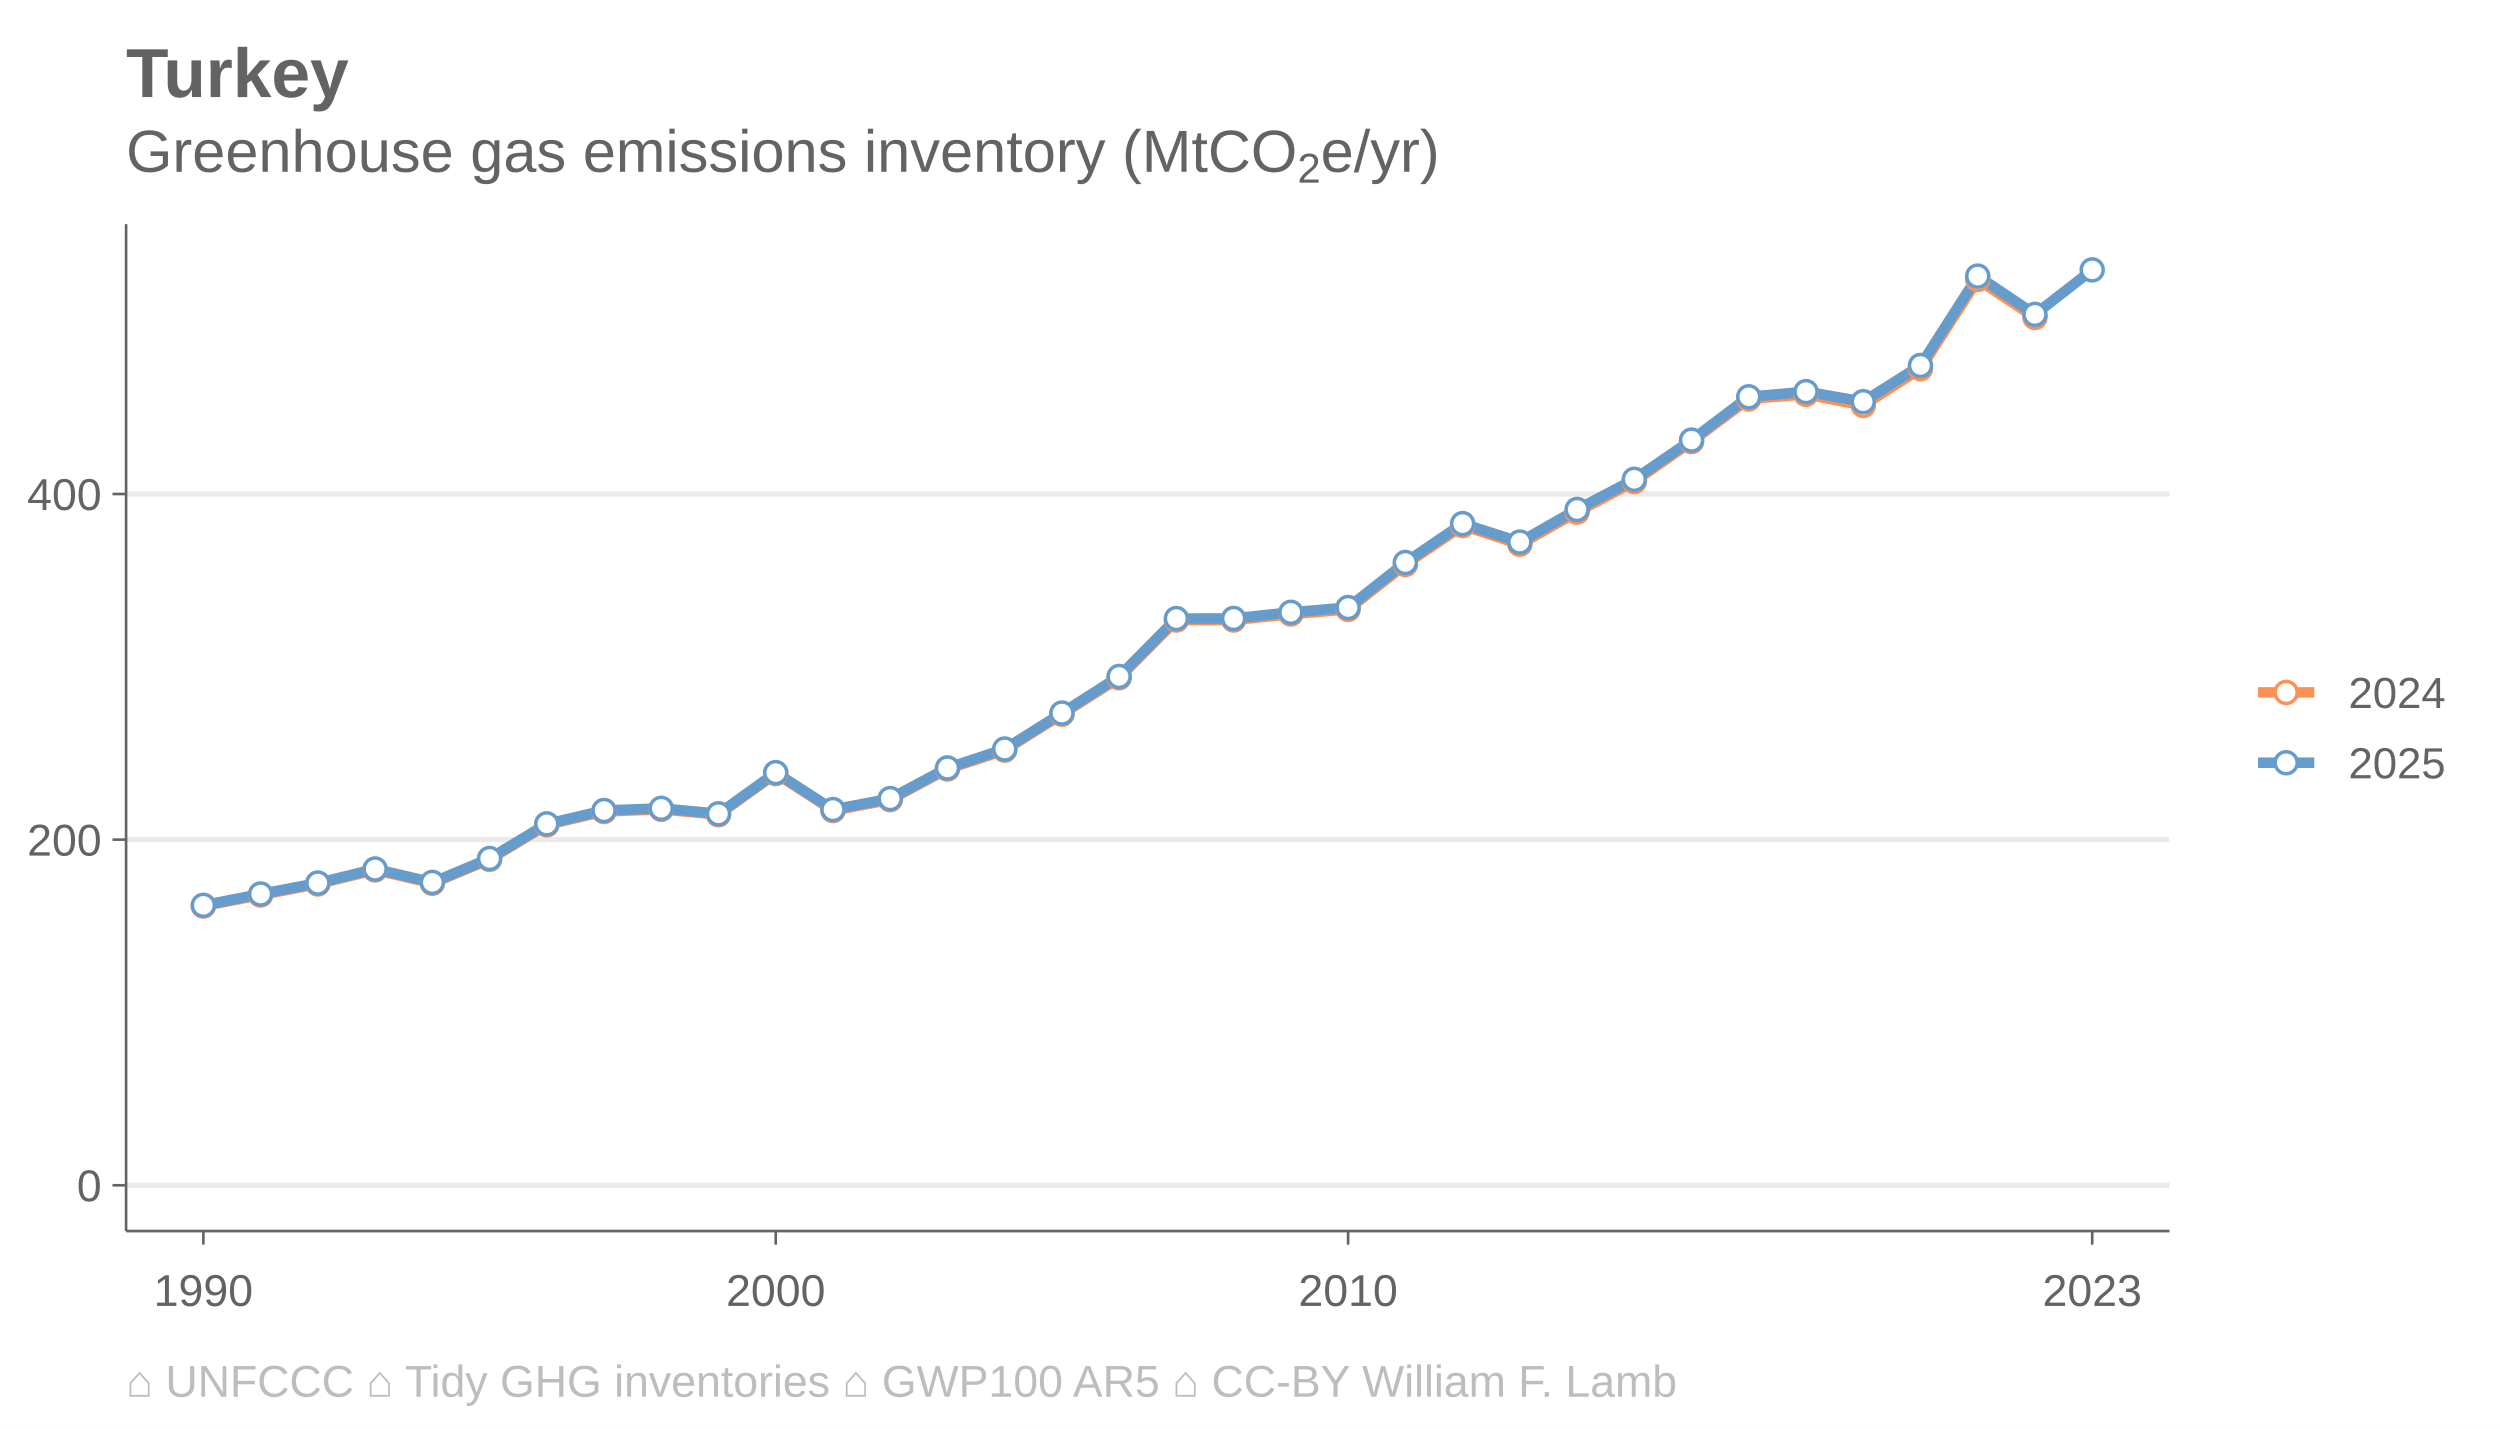
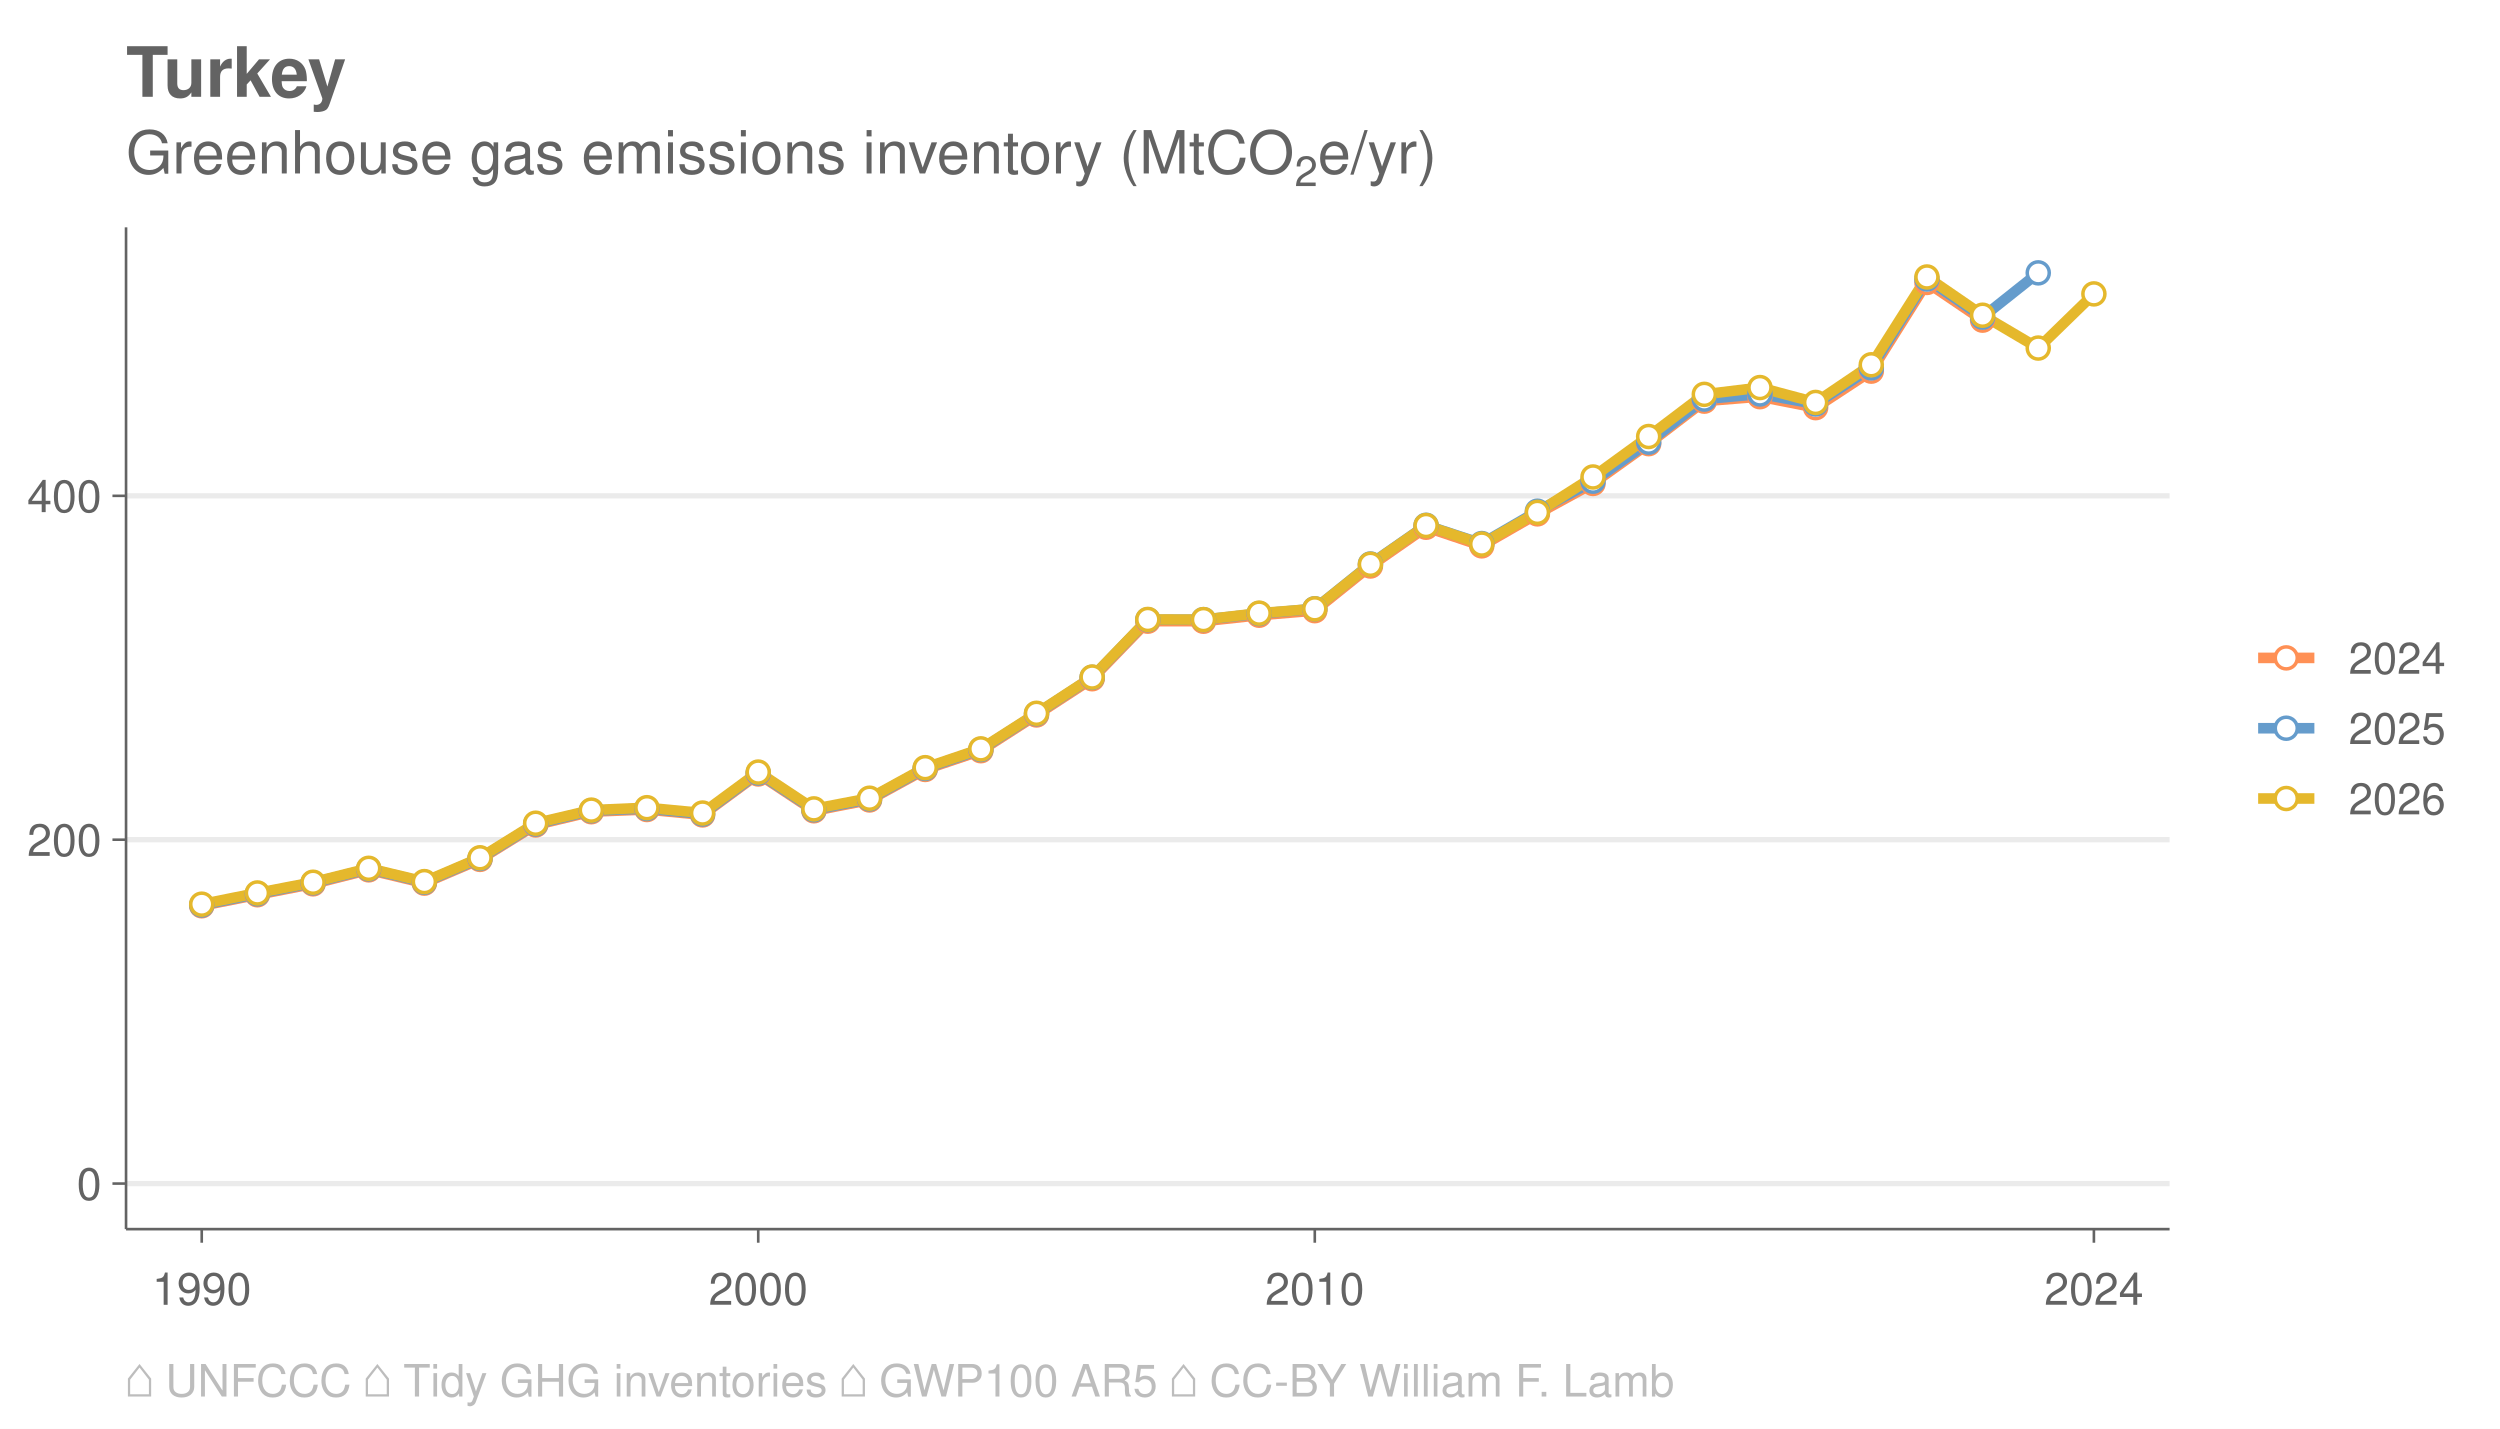
- <svg xmlns="http://www.w3.org/2000/svg" class="svglite" width="504.00pt" height="288.00pt" viewBox="0 0 504.00 288.00">
-   <defs>
-     <style type="text/css">
+ <svg xmlns="http://www.w3.org/2000/svg" width="504.00pt" height="288.00pt" viewBox="0 0 504.00 288.00">
+   <g class="svglite">
+     <defs>
+       <style type="text/css">
    .svglite line, .svglite polyline, .svglite polygon, .svglite path, .svglite rect, .svglite circle {
      fill: none;
      stroke: #000000;
      stroke-linecap: round;
      stroke-linejoin: round;
      stroke-miterlimit: 10.00;
    }
    .svglite text {
      white-space: pre;
    }
+     .svglite g.glyphgroup path {
+       fill: inherit;
+       stroke: none;
+     }
  </style>
-   </defs>
-   <rect width="100%" height="100%" style="stroke: none; fill: #FFFFFF;" />
-   <defs>
-     <clipPath id="cpMC4wMHw1MDQuMDB8MC4wMHwyODguMDA=">
-       <rect x="0.00" y="0.00" width="504.00" height="288.00" />
-     </clipPath>
-   </defs>
-   <g clip-path="url(#cpMC4wMHw1MDQuMDB8MC4wMHwyODguMDA=)">
-     <rect x="0" y="0.00" width="504.00" height="288.00" style="stroke-width: 1.07; stroke: #FFFFFF; fill: #FFFFFF;" />
-   </g>
-   <defs>
-     <clipPath id="cpMjUuNDJ8NDM3LjM3fDQ1LjE5fDI0OC4xOA==">
-       <rect x="25.42" y="45.19" width="411.94" height="202.99" />
-     </clipPath>
-   </defs>
-   <g clip-path="url(#cpMjUuNDJ8NDM3LjM3fDQ1LjE5fDI0OC4xOA==)">
-     <polyline points="25.42,238.95 437.37,238.95 " style="stroke-width: 1.07; stroke: #EBEBEB; stroke-linecap: butt;" />
-     <polyline points="25.42,169.27 437.37,169.27 " style="stroke-width: 1.07; stroke: #EBEBEB; stroke-linecap: butt;" />
-     <polyline points="25.42,99.59 437.37,99.59 " style="stroke-width: 1.07; stroke: #EBEBEB; stroke-linecap: butt;" />
-     <polyline points="41.00,182.66 52.54,180.43 64.08,178.21 75.62,175.38 87.16,178.07 98.70,173.26 110.23,166.29 121.77,163.60 133.31,163.16 144.85,164.25 156.39,155.95 167.93,163.41 179.47,161.22 191.01,155.04 202.55,151.24 214.09,143.99 225.62,136.65 237.16,125.00 248.70,125.00 260.24,123.79 271.78,122.86 283.32,113.80 294.86,105.95 306.40,109.73 317.94,103.24 329.48,97.08 341.02,89.02 352.55,80.41 364.09,79.50 375.63,81.73 387.17,74.32 398.71,56.35 410.25,64.00 " style="stroke-width: 2.13; stroke: #FF9055; stroke-linecap: butt;" />
-     <polyline points="41.00,182.51 52.54,180.23 64.08,178.02 75.62,175.19 87.16,177.89 98.70,173.07 110.23,166.09 121.77,163.40 133.31,162.96 144.85,164.06 156.39,155.76 167.93,163.21 179.47,161.00 191.01,154.82 202.55,151.00 214.09,143.75 225.62,136.37 237.16,124.70 248.70,124.68 260.24,123.44 271.78,122.48 283.32,113.40 294.86,105.56 306.40,109.27 317.94,102.71 329.48,96.63 341.02,88.72 352.55,79.99 364.09,78.95 375.63,80.98 387.17,73.68 398.71,55.66 410.25,63.38 421.79,54.41 " style="stroke-width: 2.13; stroke: #659CCC; stroke-linecap: butt;" />
-     <circle cx="41.00" cy="182.66" r="2.22" style="stroke-width: 0.71; stroke: #FF9055; fill: #FFFFFF;" />
-     <circle cx="41.00" cy="182.51" r="2.22" style="stroke-width: 0.71; stroke: #659CCC; fill: #FFFFFF;" />
-     <circle cx="52.54" cy="180.43" r="2.22" style="stroke-width: 0.71; stroke: #FF9055; fill: #FFFFFF;" />
-     <circle cx="52.54" cy="180.23" r="2.22" style="stroke-width: 0.71; stroke: #659CCC; fill: #FFFFFF;" />
-     <circle cx="64.08" cy="178.21" r="2.22" style="stroke-width: 0.71; stroke: #FF9055; fill: #FFFFFF;" />
-     <circle cx="64.08" cy="178.02" r="2.22" style="stroke-width: 0.71; stroke: #659CCC; fill: #FFFFFF;" />
-     <circle cx="75.62" cy="175.38" r="2.22" style="stroke-width: 0.71; stroke: #FF9055; fill: #FFFFFF;" />
-     <circle cx="75.62" cy="175.19" r="2.22" style="stroke-width: 0.71; stroke: #659CCC; fill: #FFFFFF;" />
-     <circle cx="87.16" cy="178.07" r="2.22" style="stroke-width: 0.71; stroke: #FF9055; fill: #FFFFFF;" />
-     <circle cx="87.16" cy="177.89" r="2.22" style="stroke-width: 0.71; stroke: #659CCC; fill: #FFFFFF;" />
-     <circle cx="98.70" cy="173.26" r="2.22" style="stroke-width: 0.71; stroke: #FF9055; fill: #FFFFFF;" />
-     <circle cx="98.70" cy="173.07" r="2.22" style="stroke-width: 0.71; stroke: #659CCC; fill: #FFFFFF;" />
-     <circle cx="110.23" cy="166.29" r="2.22" style="stroke-width: 0.71; stroke: #FF9055; fill: #FFFFFF;" />
-     <circle cx="110.23" cy="166.09" r="2.22" style="stroke-width: 0.71; stroke: #659CCC; fill: #FFFFFF;" />
-     <circle cx="121.77" cy="163.60" r="2.22" style="stroke-width: 0.71; stroke: #FF9055; fill: #FFFFFF;" />
-     <circle cx="121.77" cy="163.40" r="2.22" style="stroke-width: 0.71; stroke: #659CCC; fill: #FFFFFF;" />
-     <circle cx="133.31" cy="163.16" r="2.22" style="stroke-width: 0.71; stroke: #FF9055; fill: #FFFFFF;" />
-     <circle cx="133.31" cy="162.96" r="2.22" style="stroke-width: 0.71; stroke: #659CCC; fill: #FFFFFF;" />
-     <circle cx="144.85" cy="164.25" r="2.22" style="stroke-width: 0.71; stroke: #FF9055; fill: #FFFFFF;" />
-     <circle cx="144.85" cy="164.06" r="2.22" style="stroke-width: 0.71; stroke: #659CCC; fill: #FFFFFF;" />
-     <circle cx="156.39" cy="155.95" r="2.22" style="stroke-width: 0.71; stroke: #FF9055; fill: #FFFFFF;" />
-     <circle cx="156.39" cy="155.76" r="2.22" style="stroke-width: 0.71; stroke: #659CCC; fill: #FFFFFF;" />
-     <circle cx="167.93" cy="163.41" r="2.22" style="stroke-width: 0.71; stroke: #FF9055; fill: #FFFFFF;" />
-     <circle cx="167.93" cy="163.21" r="2.22" style="stroke-width: 0.71; stroke: #659CCC; fill: #FFFFFF;" />
-     <circle cx="179.47" cy="161.22" r="2.22" style="stroke-width: 0.71; stroke: #FF9055; fill: #FFFFFF;" />
-     <circle cx="179.47" cy="161.00" r="2.22" style="stroke-width: 0.71; stroke: #659CCC; fill: #FFFFFF;" />
-     <circle cx="191.01" cy="155.04" r="2.22" style="stroke-width: 0.71; stroke: #FF9055; fill: #FFFFFF;" />
-     <circle cx="191.01" cy="154.82" r="2.22" style="stroke-width: 0.71; stroke: #659CCC; fill: #FFFFFF;" />
-     <circle cx="202.55" cy="151.24" r="2.22" style="stroke-width: 0.71; stroke: #FF9055; fill: #FFFFFF;" />
-     <circle cx="202.55" cy="151.00" r="2.22" style="stroke-width: 0.71; stroke: #659CCC; fill: #FFFFFF;" />
-     <circle cx="214.09" cy="143.99" r="2.22" style="stroke-width: 0.71; stroke: #FF9055; fill: #FFFFFF;" />
-     <circle cx="214.09" cy="143.75" r="2.22" style="stroke-width: 0.71; stroke: #659CCC; fill: #FFFFFF;" />
-     <circle cx="225.62" cy="136.65" r="2.22" style="stroke-width: 0.71; stroke: #FF9055; fill: #FFFFFF;" />
-     <circle cx="225.62" cy="136.37" r="2.22" style="stroke-width: 0.71; stroke: #659CCC; fill: #FFFFFF;" />
-     <circle cx="237.16" cy="125.00" r="2.22" style="stroke-width: 0.71; stroke: #FF9055; fill: #FFFFFF;" />
-     <circle cx="237.16" cy="124.70" r="2.22" style="stroke-width: 0.71; stroke: #659CCC; fill: #FFFFFF;" />
-     <circle cx="248.70" cy="125.00" r="2.22" style="stroke-width: 0.71; stroke: #FF9055; fill: #FFFFFF;" />
-     <circle cx="248.70" cy="124.68" r="2.22" style="stroke-width: 0.71; stroke: #659CCC; fill: #FFFFFF;" />
-     <circle cx="260.24" cy="123.79" r="2.22" style="stroke-width: 0.71; stroke: #FF9055; fill: #FFFFFF;" />
-     <circle cx="260.24" cy="123.44" r="2.22" style="stroke-width: 0.71; stroke: #659CCC; fill: #FFFFFF;" />
-     <circle cx="271.78" cy="122.86" r="2.22" style="stroke-width: 0.71; stroke: #FF9055; fill: #FFFFFF;" />
-     <circle cx="271.78" cy="122.48" r="2.22" style="stroke-width: 0.71; stroke: #659CCC; fill: #FFFFFF;" />
-     <circle cx="283.32" cy="113.80" r="2.22" style="stroke-width: 0.71; stroke: #FF9055; fill: #FFFFFF;" />
-     <circle cx="283.32" cy="113.40" r="2.22" style="stroke-width: 0.71; stroke: #659CCC; fill: #FFFFFF;" />
-     <circle cx="294.86" cy="105.95" r="2.22" style="stroke-width: 0.71; stroke: #FF9055; fill: #FFFFFF;" />
-     <circle cx="294.86" cy="105.56" r="2.22" style="stroke-width: 0.71; stroke: #659CCC; fill: #FFFFFF;" />
-     <circle cx="306.40" cy="109.73" r="2.22" style="stroke-width: 0.71; stroke: #FF9055; fill: #FFFFFF;" />
-     <circle cx="306.40" cy="109.27" r="2.22" style="stroke-width: 0.71; stroke: #659CCC; fill: #FFFFFF;" />
-     <circle cx="317.94" cy="103.24" r="2.22" style="stroke-width: 0.71; stroke: #FF9055; fill: #FFFFFF;" />
-     <circle cx="317.94" cy="102.71" r="2.22" style="stroke-width: 0.71; stroke: #659CCC; fill: #FFFFFF;" />
-     <circle cx="329.48" cy="97.08" r="2.22" style="stroke-width: 0.71; stroke: #FF9055; fill: #FFFFFF;" />
-     <circle cx="329.48" cy="96.63" r="2.22" style="stroke-width: 0.71; stroke: #659CCC; fill: #FFFFFF;" />
-     <circle cx="341.02" cy="89.02" r="2.22" style="stroke-width: 0.71; stroke: #FF9055; fill: #FFFFFF;" />
-     <circle cx="341.02" cy="88.72" r="2.22" style="stroke-width: 0.71; stroke: #659CCC; fill: #FFFFFF;" />
-     <circle cx="352.55" cy="80.41" r="2.22" style="stroke-width: 0.71; stroke: #FF9055; fill: #FFFFFF;" />
-     <circle cx="352.55" cy="79.99" r="2.22" style="stroke-width: 0.71; stroke: #659CCC; fill: #FFFFFF;" />
-     <circle cx="364.09" cy="79.50" r="2.22" style="stroke-width: 0.71; stroke: #FF9055; fill: #FFFFFF;" />
-     <circle cx="364.09" cy="78.95" r="2.22" style="stroke-width: 0.71; stroke: #659CCC; fill: #FFFFFF;" />
-     <circle cx="375.63" cy="81.73" r="2.22" style="stroke-width: 0.71; stroke: #FF9055; fill: #FFFFFF;" />
-     <circle cx="375.63" cy="80.98" r="2.22" style="stroke-width: 0.71; stroke: #659CCC; fill: #FFFFFF;" />
-     <circle cx="387.17" cy="74.32" r="2.22" style="stroke-width: 0.71; stroke: #FF9055; fill: #FFFFFF;" />
-     <circle cx="387.17" cy="73.68" r="2.22" style="stroke-width: 0.71; stroke: #659CCC; fill: #FFFFFF;" />
-     <circle cx="398.71" cy="56.35" r="2.22" style="stroke-width: 0.71; stroke: #FF9055; fill: #FFFFFF;" />
-     <circle cx="398.71" cy="55.66" r="2.22" style="stroke-width: 0.71; stroke: #659CCC; fill: #FFFFFF;" />
-     <circle cx="410.25" cy="64.00" r="2.22" style="stroke-width: 0.71; stroke: #FF9055; fill: #FFFFFF;" />
-     <circle cx="410.25" cy="63.38" r="2.22" style="stroke-width: 0.71; stroke: #659CCC; fill: #FFFFFF;" />
-     <circle cx="421.79" cy="54.41" r="2.22" style="stroke-width: 0.71; stroke: #659CCC; fill: #FFFFFF;" />
-   </g>
-   <g clip-path="url(#cpMC4wMHw1MDQuMDB8MC4wMHwyODguMDA=)">
-     <polyline points="25.42,248.18 25.42,45.19 " style="stroke-width: 0.53; stroke: #636363; stroke-linecap: butt;" />
-     <text x="20.49" y="242.17" text-anchor="end" style="font-size: 9.00px;fill: #636363; font-family: &quot;Arial&quot;;" textLength="5.00px" lengthAdjust="spacingAndGlyphs">0</text>
-     <text x="20.49" y="172.49" text-anchor="end" style="font-size: 9.00px;fill: #636363; font-family: &quot;Arial&quot;;" textLength="15.01px" lengthAdjust="spacingAndGlyphs">200</text>
-     <text x="20.49" y="102.81" text-anchor="end" style="font-size: 9.00px;fill: #636363; font-family: &quot;Arial&quot;;" textLength="15.01px" lengthAdjust="spacingAndGlyphs">400</text>
-     <polyline points="22.68,238.95 25.42,238.95 " style="stroke-width: 0.53; stroke: #636363; stroke-linecap: butt;" />
-     <polyline points="22.68,169.27 25.42,169.27 " style="stroke-width: 0.53; stroke: #636363; stroke-linecap: butt;" />
-     <polyline points="22.68,99.59 25.42,99.59 " style="stroke-width: 0.53; stroke: #636363; stroke-linecap: butt;" />
-     <polyline points="25.42,248.18 437.37,248.18 " style="stroke-width: 0.53; stroke: #636363; stroke-linecap: butt;" />
-     <polyline points="41.00,250.92 41.00,248.18 " style="stroke-width: 0.53; stroke: #636363; stroke-linecap: butt;" />
-     <polyline points="156.39,250.92 156.39,248.18 " style="stroke-width: 0.53; stroke: #636363; stroke-linecap: butt;" />
-     <polyline points="271.78,250.92 271.78,248.18 " style="stroke-width: 0.53; stroke: #636363; stroke-linecap: butt;" />
-     <polyline points="421.79,250.92 421.79,248.18 " style="stroke-width: 0.53; stroke: #636363; stroke-linecap: butt;" />
-     <text x="41.00" y="263.28" text-anchor="middle" style="font-size: 9.00px;fill: #636363; font-family: &quot;Arial&quot;;" textLength="20.02px" lengthAdjust="spacingAndGlyphs">1990</text>
-     <text x="156.39" y="263.28" text-anchor="middle" style="font-size: 9.00px;fill: #636363; font-family: &quot;Arial&quot;;" textLength="20.02px" lengthAdjust="spacingAndGlyphs">2000</text>
-     <text x="271.78" y="263.28" text-anchor="middle" style="font-size: 9.00px;fill: #636363; font-family: &quot;Arial&quot;;" textLength="20.02px" lengthAdjust="spacingAndGlyphs">2010</text>
-     <text x="421.79" y="263.28" text-anchor="middle" style="font-size: 9.00px;fill: #636363; font-family: &quot;Arial&quot;;" textLength="20.02px" lengthAdjust="spacingAndGlyphs">2023</text>
-     <rect x="448.32" y="127.03" width="50.20" height="39.31" style="stroke-width: 1.07; stroke: none; fill: #FFFFFF;" />
-     <line x1="455.22" y1="139.59" x2="466.56" y2="139.59" style="stroke-width: 2.13; stroke: #FF9055; stroke-linecap: butt;" />
-     <circle cx="460.89" cy="139.59" r="2.22" style="stroke-width: 0.71; stroke: #FF9055; fill: #FFFFFF;" />
-     <line x1="455.22" y1="153.77" x2="466.56" y2="153.77" style="stroke-width: 2.13; stroke: #659CCC; stroke-linecap: butt;" />
-     <circle cx="460.89" cy="153.77" r="2.22" style="stroke-width: 0.71; stroke: #659CCC; fill: #FFFFFF;" />
-     <text x="473.46" y="142.74" style="font-size: 8.80px;fill: #636363; font-family: &quot;Arial&quot;;" textLength="19.58px" lengthAdjust="spacingAndGlyphs">2024</text>
-     <text x="473.46" y="156.92" style="font-size: 8.80px;fill: #636363; font-family: &quot;Arial&quot;;" textLength="19.58px" lengthAdjust="spacingAndGlyphs">2025</text>
-     <text x="25.42" y="34.64" style="font-size: 12.00px;fill: #636363; font-family: &quot;Arial&quot;;" textLength="236.15px" lengthAdjust="spacingAndGlyphs">Greenhouse gas emissions inventory (MtCO</text>
-     <text x="261.58" y="36.82" style="font-size: 8.40px;fill: #636363; font-family: &quot;Arial&quot;;" textLength="4.67px" lengthAdjust="spacingAndGlyphs">2</text>
-     <text x="266.24" y="34.64" style="font-size: 12.00px;fill: #636363; font-family: &quot;Arial&quot;;" textLength="24.00px" lengthAdjust="spacingAndGlyphs">e/yr)</text>
-     <text x="25.42" y="19.57" style="font-size: 14.00px; font-weight: bold;fill: #636363; font-family: &quot;Arial&quot;;" textLength="44.86px" lengthAdjust="spacingAndGlyphs">Turkey</text>
-     <text x="25.42" y="281.58" style="font-size: 9.00px;fill: #BDBDBD; font-family: &quot;Arial&quot;;" textLength="327.62px" lengthAdjust="spacingAndGlyphs">⌂ UNFCCC   ⌂ Tidy GHG inventories   ⌂ GWP100 AR5   ⌂ CC-BY William F. Lamb</text>
+     </defs>
+     <rect width="100%" height="100%" style="stroke: none; fill: #FFFFFF;" />
+     <defs>
+       <clipPath id="cpMC4wMHw1MDQuMDB8MC4wMHwyODguMDA=">
+         <rect x="0.00" y="0.00" width="504.00" height="288.00" />
+       </clipPath>
+     </defs>
+     <g clip-path="url(#cpMC4wMHw1MDQuMDB8MC4wMHwyODguMDA=)">
+       <rect x="0" y="0.00" width="504.00" height="288.00" style="stroke-width: 1.07; stroke: #FFFFFF; fill: #FFFFFF;" />
+     </g>
+     <defs>
+       <clipPath id="cpMjUuNDF8NDM3LjM5fDQ1LjgzfDI0Ny43OQ==">
+         <rect x="25.41" y="45.83" width="411.98" height="201.96" />
+       </clipPath>
+     </defs>
+     <g clip-path="url(#cpMjUuNDF8NDM3LjM5fDQ1LjgzfDI0Ny43OQ==)">
+       <polyline points="25.41,238.61 437.39,238.61 " style="stroke-width: 1.07; stroke: #EBEBEB; stroke-linecap: butt;" />
+       <polyline points="25.41,169.28 437.39,169.28 " style="stroke-width: 1.07; stroke: #EBEBEB; stroke-linecap: butt;" />
+       <polyline points="25.41,99.96 437.39,99.96 " style="stroke-width: 1.07; stroke: #EBEBEB; stroke-linecap: butt;" />
+       <polyline points="40.67,182.60 51.89,180.38 63.11,178.18 74.33,175.36 85.55,178.04 96.77,173.25 107.99,166.31 119.21,163.64 130.42,163.20 141.64,164.29 152.86,156.03 164.08,163.45 175.30,161.27 186.52,155.12 197.74,151.34 208.96,144.13 220.18,136.83 231.40,125.23 242.62,125.24 253.84,124.03 265.06,123.11 276.28,114.10 287.50,106.29 298.72,110.04 309.94,103.59 321.15,97.46 332.37,89.44 343.59,80.87 354.81,79.97 366.03,82.18 377.25,74.82 388.47,56.94 399.69,64.54 " style="stroke-width: 2.13; stroke: #FF9055; stroke-linecap: butt;" />
+       <polyline points="40.67,182.45 51.89,180.19 63.11,177.98 74.33,175.17 85.55,177.86 96.77,173.06 107.99,166.12 119.21,163.44 130.42,163.00 141.64,164.10 152.86,155.84 164.08,163.25 175.30,161.06 186.52,154.91 197.74,151.10 208.96,143.89 220.18,136.55 231.40,124.94 242.62,124.92 253.84,123.69 265.06,122.73 276.28,113.70 287.50,105.90 298.72,109.58 309.94,103.06 321.15,97.01 332.37,89.14 343.59,80.46 354.81,79.42 366.03,81.44 377.25,74.17 388.47,56.25 399.69,63.93 410.91,55.01 " style="stroke-width: 2.13; stroke: #659CCC; stroke-linecap: butt;" />
+       <polyline points="40.67,182.28 51.89,180.02 63.11,177.86 74.33,175.05 85.55,177.73 96.77,172.93 107.99,165.96 119.21,163.32 130.42,162.83 141.64,163.91 152.86,155.65 164.08,163.07 175.30,160.92 186.52,154.76 197.74,150.97 208.96,143.80 220.18,136.49 231.40,124.88 242.62,124.91 253.84,123.61 265.06,122.74 276.28,113.76 287.50,105.94 298.72,109.69 309.94,103.29 321.15,96.16 332.37,88.00 343.59,79.50 354.81,78.13 366.03,81.13 377.25,73.54 388.47,55.84 399.69,63.55 410.91,70.17 422.13,59.25 " style="stroke-width: 2.13; stroke: #E5B82C; stroke-linecap: butt;" />
+       <circle cx="40.67" cy="182.60" r="2.22" style="stroke-width: 0.71; stroke: #FF9055; fill: #FFFFFF;" />
+       <circle cx="40.67" cy="182.45" r="2.22" style="stroke-width: 0.71; stroke: #659CCC; fill: #FFFFFF;" />
+       <circle cx="40.67" cy="182.28" r="2.22" style="stroke-width: 0.71; stroke: #E5B82C; fill: #FFFFFF;" />
+       <circle cx="51.89" cy="180.38" r="2.22" style="stroke-width: 0.71; stroke: #FF9055; fill: #FFFFFF;" />
+       <circle cx="51.89" cy="180.19" r="2.22" style="stroke-width: 0.71; stroke: #659CCC; fill: #FFFFFF;" />
+       <circle cx="51.89" cy="180.02" r="2.22" style="stroke-width: 0.71; stroke: #E5B82C; fill: #FFFFFF;" />
+       <circle cx="63.11" cy="178.18" r="2.22" style="stroke-width: 0.71; stroke: #FF9055; fill: #FFFFFF;" />
+       <circle cx="63.11" cy="177.98" r="2.22" style="stroke-width: 0.71; stroke: #659CCC; fill: #FFFFFF;" />
+       <circle cx="63.11" cy="177.86" r="2.22" style="stroke-width: 0.71; stroke: #E5B82C; fill: #FFFFFF;" />
+       <circle cx="74.33" cy="175.36" r="2.22" style="stroke-width: 0.71; stroke: #FF9055; fill: #FFFFFF;" />
+       <circle cx="74.33" cy="175.17" r="2.22" style="stroke-width: 0.71; stroke: #659CCC; fill: #FFFFFF;" />
+       <circle cx="74.33" cy="175.05" r="2.22" style="stroke-width: 0.71; stroke: #E5B82C; fill: #FFFFFF;" />
+       <circle cx="85.55" cy="178.04" r="2.22" style="stroke-width: 0.71; stroke: #FF9055; fill: #FFFFFF;" />
+       <circle cx="85.55" cy="177.86" r="2.22" style="stroke-width: 0.71; stroke: #659CCC; fill: #FFFFFF;" />
+       <circle cx="85.55" cy="177.73" r="2.22" style="stroke-width: 0.71; stroke: #E5B82C; fill: #FFFFFF;" />
+       <circle cx="96.77" cy="173.25" r="2.22" style="stroke-width: 0.71; stroke: #FF9055; fill: #FFFFFF;" />
+       <circle cx="96.77" cy="173.06" r="2.22" style="stroke-width: 0.71; stroke: #659CCC; fill: #FFFFFF;" />
+       <circle cx="96.77" cy="172.93" r="2.22" style="stroke-width: 0.71; stroke: #E5B82C; fill: #FFFFFF;" />
+       <circle cx="107.99" cy="166.31" r="2.22" style="stroke-width: 0.71; stroke: #FF9055; fill: #FFFFFF;" />
+       <circle cx="107.99" cy="166.12" r="2.22" style="stroke-width: 0.71; stroke: #659CCC; fill: #FFFFFF;" />
+       <circle cx="107.99" cy="165.96" r="2.22" style="stroke-width: 0.71; stroke: #E5B82C; fill: #FFFFFF;" />
+       <circle cx="119.21" cy="163.64" r="2.22" style="stroke-width: 0.71; stroke: #FF9055; fill: #FFFFFF;" />
+       <circle cx="119.21" cy="163.44" r="2.22" style="stroke-width: 0.71; stroke: #659CCC; fill: #FFFFFF;" />
+       <circle cx="119.21" cy="163.32" r="2.22" style="stroke-width: 0.71; stroke: #E5B82C; fill: #FFFFFF;" />
+       <circle cx="130.42" cy="163.20" r="2.22" style="stroke-width: 0.71; stroke: #FF9055; fill: #FFFFFF;" />
+       <circle cx="130.42" cy="163.00" r="2.22" style="stroke-width: 0.71; stroke: #659CCC; fill: #FFFFFF;" />
+       <circle cx="130.42" cy="162.83" r="2.22" style="stroke-width: 0.71; stroke: #E5B82C; fill: #FFFFFF;" />
+       <circle cx="141.64" cy="164.29" r="2.22" style="stroke-width: 0.71; stroke: #FF9055; fill: #FFFFFF;" />
+       <circle cx="141.64" cy="164.10" r="2.22" style="stroke-width: 0.71; stroke: #659CCC; fill: #FFFFFF;" />
+       <circle cx="141.64" cy="163.91" r="2.22" style="stroke-width: 0.71; stroke: #E5B82C; fill: #FFFFFF;" />
+       <circle cx="152.86" cy="156.03" r="2.22" style="stroke-width: 0.71; stroke: #FF9055; fill: #FFFFFF;" />
+       <circle cx="152.86" cy="155.84" r="2.22" style="stroke-width: 0.71; stroke: #659CCC; fill: #FFFFFF;" />
+       <circle cx="152.86" cy="155.65" r="2.22" style="stroke-width: 0.71; stroke: #E5B82C; fill: #FFFFFF;" />
+       <circle cx="164.08" cy="163.45" r="2.22" style="stroke-width: 0.71; stroke: #FF9055; fill: #FFFFFF;" />
+       <circle cx="164.08" cy="163.25" r="2.22" style="stroke-width: 0.71; stroke: #659CCC; fill: #FFFFFF;" />
+       <circle cx="164.08" cy="163.07" r="2.22" style="stroke-width: 0.71; stroke: #E5B82C; fill: #FFFFFF;" />
+       <circle cx="175.30" cy="161.27" r="2.22" style="stroke-width: 0.71; stroke: #FF9055; fill: #FFFFFF;" />
+       <circle cx="175.30" cy="161.06" r="2.22" style="stroke-width: 0.71; stroke: #659CCC; fill: #FFFFFF;" />
+       <circle cx="175.30" cy="160.92" r="2.22" style="stroke-width: 0.71; stroke: #E5B82C; fill: #FFFFFF;" />
+       <circle cx="186.52" cy="155.12" r="2.22" style="stroke-width: 0.71; stroke: #FF9055; fill: #FFFFFF;" />
+       <circle cx="186.52" cy="154.91" r="2.22" style="stroke-width: 0.71; stroke: #659CCC; fill: #FFFFFF;" />
+       <circle cx="186.52" cy="154.76" r="2.22" style="stroke-width: 0.71; stroke: #E5B82C; fill: #FFFFFF;" />
+       <circle cx="197.74" cy="151.34" r="2.22" style="stroke-width: 0.71; stroke: #FF9055; fill: #FFFFFF;" />
+       <circle cx="197.74" cy="151.10" r="2.22" style="stroke-width: 0.71; stroke: #659CCC; fill: #FFFFFF;" />
+       <circle cx="197.74" cy="150.97" r="2.22" style="stroke-width: 0.71; stroke: #E5B82C; fill: #FFFFFF;" />
+       <circle cx="208.96" cy="144.13" r="2.22" style="stroke-width: 0.71; stroke: #FF9055; fill: #FFFFFF;" />
+       <circle cx="208.96" cy="143.89" r="2.22" style="stroke-width: 0.71; stroke: #659CCC; fill: #FFFFFF;" />
+       <circle cx="208.96" cy="143.80" r="2.22" style="stroke-width: 0.71; stroke: #E5B82C; fill: #FFFFFF;" />
+       <circle cx="220.18" cy="136.83" r="2.22" style="stroke-width: 0.71; stroke: #FF9055; fill: #FFFFFF;" />
+       <circle cx="220.18" cy="136.55" r="2.22" style="stroke-width: 0.71; stroke: #659CCC; fill: #FFFFFF;" />
+       <circle cx="220.18" cy="136.49" r="2.22" style="stroke-width: 0.71; stroke: #E5B82C; fill: #FFFFFF;" />
+       <circle cx="231.40" cy="125.23" r="2.22" style="stroke-width: 0.71; stroke: #FF9055; fill: #FFFFFF;" />
+       <circle cx="231.40" cy="124.94" r="2.22" style="stroke-width: 0.71; stroke: #659CCC; fill: #FFFFFF;" />
+       <circle cx="231.40" cy="124.88" r="2.22" style="stroke-width: 0.71; stroke: #E5B82C; fill: #FFFFFF;" />
+       <circle cx="242.62" cy="125.24" r="2.22" style="stroke-width: 0.71; stroke: #FF9055; fill: #FFFFFF;" />
+       <circle cx="242.62" cy="124.92" r="2.22" style="stroke-width: 0.71; stroke: #659CCC; fill: #FFFFFF;" />
+       <circle cx="242.62" cy="124.91" r="2.22" style="stroke-width: 0.71; stroke: #E5B82C; fill: #FFFFFF;" />
+       <circle cx="253.84" cy="124.03" r="2.22" style="stroke-width: 0.71; stroke: #FF9055; fill: #FFFFFF;" />
+       <circle cx="253.84" cy="123.69" r="2.22" style="stroke-width: 0.71; stroke: #659CCC; fill: #FFFFFF;" />
+       <circle cx="253.84" cy="123.61" r="2.22" style="stroke-width: 0.71; stroke: #E5B82C; fill: #FFFFFF;" />
+       <circle cx="265.06" cy="123.11" r="2.22" style="stroke-width: 0.71; stroke: #FF9055; fill: #FFFFFF;" />
+       <circle cx="265.06" cy="122.73" r="2.22" style="stroke-width: 0.71; stroke: #659CCC; fill: #FFFFFF;" />
+       <circle cx="265.06" cy="122.74" r="2.22" style="stroke-width: 0.71; stroke: #E5B82C; fill: #FFFFFF;" />
+       <circle cx="276.28" cy="114.10" r="2.22" style="stroke-width: 0.71; stroke: #FF9055; fill: #FFFFFF;" />
+       <circle cx="276.28" cy="113.70" r="2.22" style="stroke-width: 0.71; stroke: #659CCC; fill: #FFFFFF;" />
+       <circle cx="276.28" cy="113.76" r="2.22" style="stroke-width: 0.71; stroke: #E5B82C; fill: #FFFFFF;" />
+       <circle cx="287.50" cy="106.29" r="2.22" style="stroke-width: 0.71; stroke: #FF9055; fill: #FFFFFF;" />
+       <circle cx="287.50" cy="105.90" r="2.22" style="stroke-width: 0.71; stroke: #659CCC; fill: #FFFFFF;" />
+       <circle cx="287.50" cy="105.94" r="2.22" style="stroke-width: 0.71; stroke: #E5B82C; fill: #FFFFFF;" />
+       <circle cx="298.72" cy="110.04" r="2.22" style="stroke-width: 0.71; stroke: #FF9055; fill: #FFFFFF;" />
+       <circle cx="298.72" cy="109.58" r="2.22" style="stroke-width: 0.71; stroke: #659CCC; fill: #FFFFFF;" />
+       <circle cx="298.72" cy="109.69" r="2.22" style="stroke-width: 0.71; stroke: #E5B82C; fill: #FFFFFF;" />
+       <circle cx="309.94" cy="103.59" r="2.22" style="stroke-width: 0.71; stroke: #FF9055; fill: #FFFFFF;" />
+       <circle cx="309.94" cy="103.06" r="2.22" style="stroke-width: 0.71; stroke: #659CCC; fill: #FFFFFF;" />
+       <circle cx="309.94" cy="103.29" r="2.22" style="stroke-width: 0.71; stroke: #E5B82C; fill: #FFFFFF;" />
+       <circle cx="321.15" cy="97.46" r="2.22" style="stroke-width: 0.71; stroke: #FF9055; fill: #FFFFFF;" />
+       <circle cx="321.15" cy="97.01" r="2.22" style="stroke-width: 0.71; stroke: #659CCC; fill: #FFFFFF;" />
+       <circle cx="321.15" cy="96.16" r="2.22" style="stroke-width: 0.71; stroke: #E5B82C; fill: #FFFFFF;" />
+       <circle cx="332.37" cy="89.44" r="2.22" style="stroke-width: 0.71; stroke: #FF9055; fill: #FFFFFF;" />
+       <circle cx="332.37" cy="89.14" r="2.22" style="stroke-width: 0.71; stroke: #659CCC; fill: #FFFFFF;" />
+       <circle cx="332.37" cy="88.00" r="2.22" style="stroke-width: 0.71; stroke: #E5B82C; fill: #FFFFFF;" />
+       <circle cx="343.59" cy="80.87" r="2.22" style="stroke-width: 0.71; stroke: #FF9055; fill: #FFFFFF;" />
+       <circle cx="343.59" cy="80.46" r="2.22" style="stroke-width: 0.71; stroke: #659CCC; fill: #FFFFFF;" />
+       <circle cx="343.59" cy="79.50" r="2.22" style="stroke-width: 0.71; stroke: #E5B82C; fill: #FFFFFF;" />
+       <circle cx="354.81" cy="79.97" r="2.22" style="stroke-width: 0.71; stroke: #FF9055; fill: #FFFFFF;" />
+       <circle cx="354.81" cy="79.42" r="2.22" style="stroke-width: 0.71; stroke: #659CCC; fill: #FFFFFF;" />
+       <circle cx="354.81" cy="78.13" r="2.22" style="stroke-width: 0.71; stroke: #E5B82C; fill: #FFFFFF;" />
+       <circle cx="366.03" cy="82.18" r="2.22" style="stroke-width: 0.71; stroke: #FF9055; fill: #FFFFFF;" />
+       <circle cx="366.03" cy="81.44" r="2.22" style="stroke-width: 0.71; stroke: #659CCC; fill: #FFFFFF;" />
+       <circle cx="366.03" cy="81.13" r="2.22" style="stroke-width: 0.71; stroke: #E5B82C; fill: #FFFFFF;" />
+       <circle cx="377.25" cy="74.82" r="2.22" style="stroke-width: 0.71; stroke: #FF9055; fill: #FFFFFF;" />
+       <circle cx="377.25" cy="74.17" r="2.22" style="stroke-width: 0.71; stroke: #659CCC; fill: #FFFFFF;" />
+       <circle cx="377.25" cy="73.54" r="2.22" style="stroke-width: 0.71; stroke: #E5B82C; fill: #FFFFFF;" />
+       <circle cx="388.47" cy="56.94" r="2.22" style="stroke-width: 0.71; stroke: #FF9055; fill: #FFFFFF;" />
+       <circle cx="388.47" cy="56.25" r="2.22" style="stroke-width: 0.71; stroke: #659CCC; fill: #FFFFFF;" />
+       <circle cx="388.47" cy="55.84" r="2.22" style="stroke-width: 0.71; stroke: #E5B82C; fill: #FFFFFF;" />
+       <circle cx="399.69" cy="64.54" r="2.22" style="stroke-width: 0.71; stroke: #FF9055; fill: #FFFFFF;" />
+       <circle cx="399.69" cy="63.93" r="2.22" style="stroke-width: 0.71; stroke: #659CCC; fill: #FFFFFF;" />
+       <circle cx="399.69" cy="63.55" r="2.22" style="stroke-width: 0.71; stroke: #E5B82C; fill: #FFFFFF;" />
+       <circle cx="410.91" cy="55.01" r="2.22" style="stroke-width: 0.71; stroke: #659CCC; fill: #FFFFFF;" />
+       <circle cx="410.91" cy="70.17" r="2.22" style="stroke-width: 0.71; stroke: #E5B82C; fill: #FFFFFF;" />
+       <circle cx="422.13" cy="59.25" r="2.22" style="stroke-width: 0.71; stroke: #E5B82C; fill: #FFFFFF;" />
+     </g>
+     <g clip-path="url(#cpMC4wMHw1MDQuMDB8MC4wMHwyODguMDA=)">
+       <polyline points="25.41,247.79 25.41,45.83 " style="stroke-width: 0.53; stroke: #636363; stroke-linecap: butt;" />
+       <text x="20.48" y="241.89" text-anchor="end" style="font-size: 9.00px;fill: #636363; font-family: &quot;Nimbus Sans&quot;;" textLength="5.00px" lengthAdjust="spacingAndGlyphs">0</text>
+       <text x="20.48" y="172.56" text-anchor="end" style="font-size: 9.00px;fill: #636363; font-family: &quot;Nimbus Sans&quot;;" textLength="15.00px" lengthAdjust="spacingAndGlyphs">200</text>
+       <text x="20.48" y="103.24" text-anchor="end" style="font-size: 9.00px;fill: #636363; font-family: &quot;Nimbus Sans&quot;;" textLength="15.00px" lengthAdjust="spacingAndGlyphs">400</text>
+       <polyline points="22.67,238.61 25.41,238.61 " style="stroke-width: 0.53; stroke: #636363; stroke-linecap: butt;" />
+       <polyline points="22.67,169.28 25.41,169.28 " style="stroke-width: 0.53; stroke: #636363; stroke-linecap: butt;" />
+       <polyline points="22.67,99.96 25.41,99.96 " style="stroke-width: 0.53; stroke: #636363; stroke-linecap: butt;" />
+       <polyline points="25.41,247.79 437.39,247.79 " style="stroke-width: 0.53; stroke: #636363; stroke-linecap: butt;" />
+       <polyline points="40.67,250.53 40.67,247.79 " style="stroke-width: 0.53; stroke: #636363; stroke-linecap: butt;" />
+       <polyline points="152.86,250.53 152.86,247.79 " style="stroke-width: 0.53; stroke: #636363; stroke-linecap: butt;" />
+       <polyline points="265.06,250.53 265.06,247.79 " style="stroke-width: 0.53; stroke: #636363; stroke-linecap: butt;" />
+       <polyline points="422.13,250.53 422.13,247.79 " style="stroke-width: 0.53; stroke: #636363; stroke-linecap: butt;" />
+       <text x="40.67" y="263.05" text-anchor="middle" style="font-size: 9.00px;fill: #636363; font-family: &quot;Nimbus Sans&quot;;" textLength="20.00px" lengthAdjust="spacingAndGlyphs">1990</text>
+       <text x="152.86" y="263.05" text-anchor="middle" style="font-size: 9.00px;fill: #636363; font-family: &quot;Nimbus Sans&quot;;" textLength="20.00px" lengthAdjust="spacingAndGlyphs">2000</text>
+       <text x="265.06" y="263.05" text-anchor="middle" style="font-size: 9.00px;fill: #636363; font-family: &quot;Nimbus Sans&quot;;" textLength="20.00px" lengthAdjust="spacingAndGlyphs">2010</text>
+       <text x="422.13" y="263.05" text-anchor="middle" style="font-size: 9.00px;fill: #636363; font-family: &quot;Nimbus Sans&quot;;" textLength="20.00px" lengthAdjust="spacingAndGlyphs">2024</text>
+       <rect x="448.35" y="120.07" width="50.17" height="53.48" style="stroke-width: 1.07; stroke: none; fill: #FFFFFF;" />
+       <line x1="455.24" y1="132.63" x2="466.58" y2="132.63" style="stroke-width: 2.13; stroke: #FF9055; stroke-linecap: butt;" />
+       <circle cx="460.91" cy="132.63" r="2.22" style="stroke-width: 0.71; stroke: #FF9055; fill: #FFFFFF;" />
+       <line x1="455.24" y1="146.81" x2="466.58" y2="146.81" style="stroke-width: 2.13; stroke: #659CCC; stroke-linecap: butt;" />
+       <circle cx="460.91" cy="146.81" r="2.22" style="stroke-width: 0.71; stroke: #659CCC; fill: #FFFFFF;" />
+       <line x1="455.24" y1="160.98" x2="466.58" y2="160.98" style="stroke-width: 2.13; stroke: #E5B82C; stroke-linecap: butt;" />
+       <circle cx="460.91" cy="160.98" r="2.22" style="stroke-width: 0.71; stroke: #E5B82C; fill: #FFFFFF;" />
+       <text x="473.48" y="135.84" style="font-size: 8.80px;fill: #636363; font-family: &quot;Nimbus Sans&quot;;" textLength="19.56px" lengthAdjust="spacingAndGlyphs">2024</text>
+       <text x="473.48" y="150.01" style="font-size: 8.80px;fill: #636363; font-family: &quot;Nimbus Sans&quot;;" textLength="19.56px" lengthAdjust="spacingAndGlyphs">2025</text>
+       <text x="473.48" y="164.19" style="font-size: 8.80px;fill: #636363; font-family: &quot;Nimbus Sans&quot;;" textLength="19.56px" lengthAdjust="spacingAndGlyphs">2026</text>
+       <text x="25.41" y="34.98" style="font-size: 12.00px;fill: #636363; font-family: &quot;Nimbus Sans&quot;;" textLength="235.58px" lengthAdjust="spacingAndGlyphs">Greenhouse gas emissions inventory (MtCO</text>
+       <text x="260.99" y="37.53" style="font-size: 8.40px;fill: #636363; font-family: &quot;Nimbus Sans&quot;;" textLength="4.67px" lengthAdjust="spacingAndGlyphs">2</text>
+       <text x="265.65" y="34.98" style="font-size: 12.00px;fill: #636363; font-family: &quot;Nimbus Sans&quot;;" textLength="24.05px" lengthAdjust="spacingAndGlyphs">e/yr)</text>
+       <text x="25.41" y="19.52" style="font-size: 14.00px; font-weight: bold;fill: #636363; font-family: &quot;Nimbus Sans&quot;;" textLength="44.41px" lengthAdjust="spacingAndGlyphs">Turkey</text>
+       <text x="25.41" y="281.54" style="font-size: 9.00px;fill: #BDBDBD; font-family: &quot;Nimbus Sans&quot;;" textLength="327.12px" lengthAdjust="spacingAndGlyphs">⌂ UNFCCC   ⌂ Tidy GHG inventories   ⌂ GWP100 AR5   ⌂ CC-BY William F. Lamb</text>
+     </g>
  </g>
</svg>
